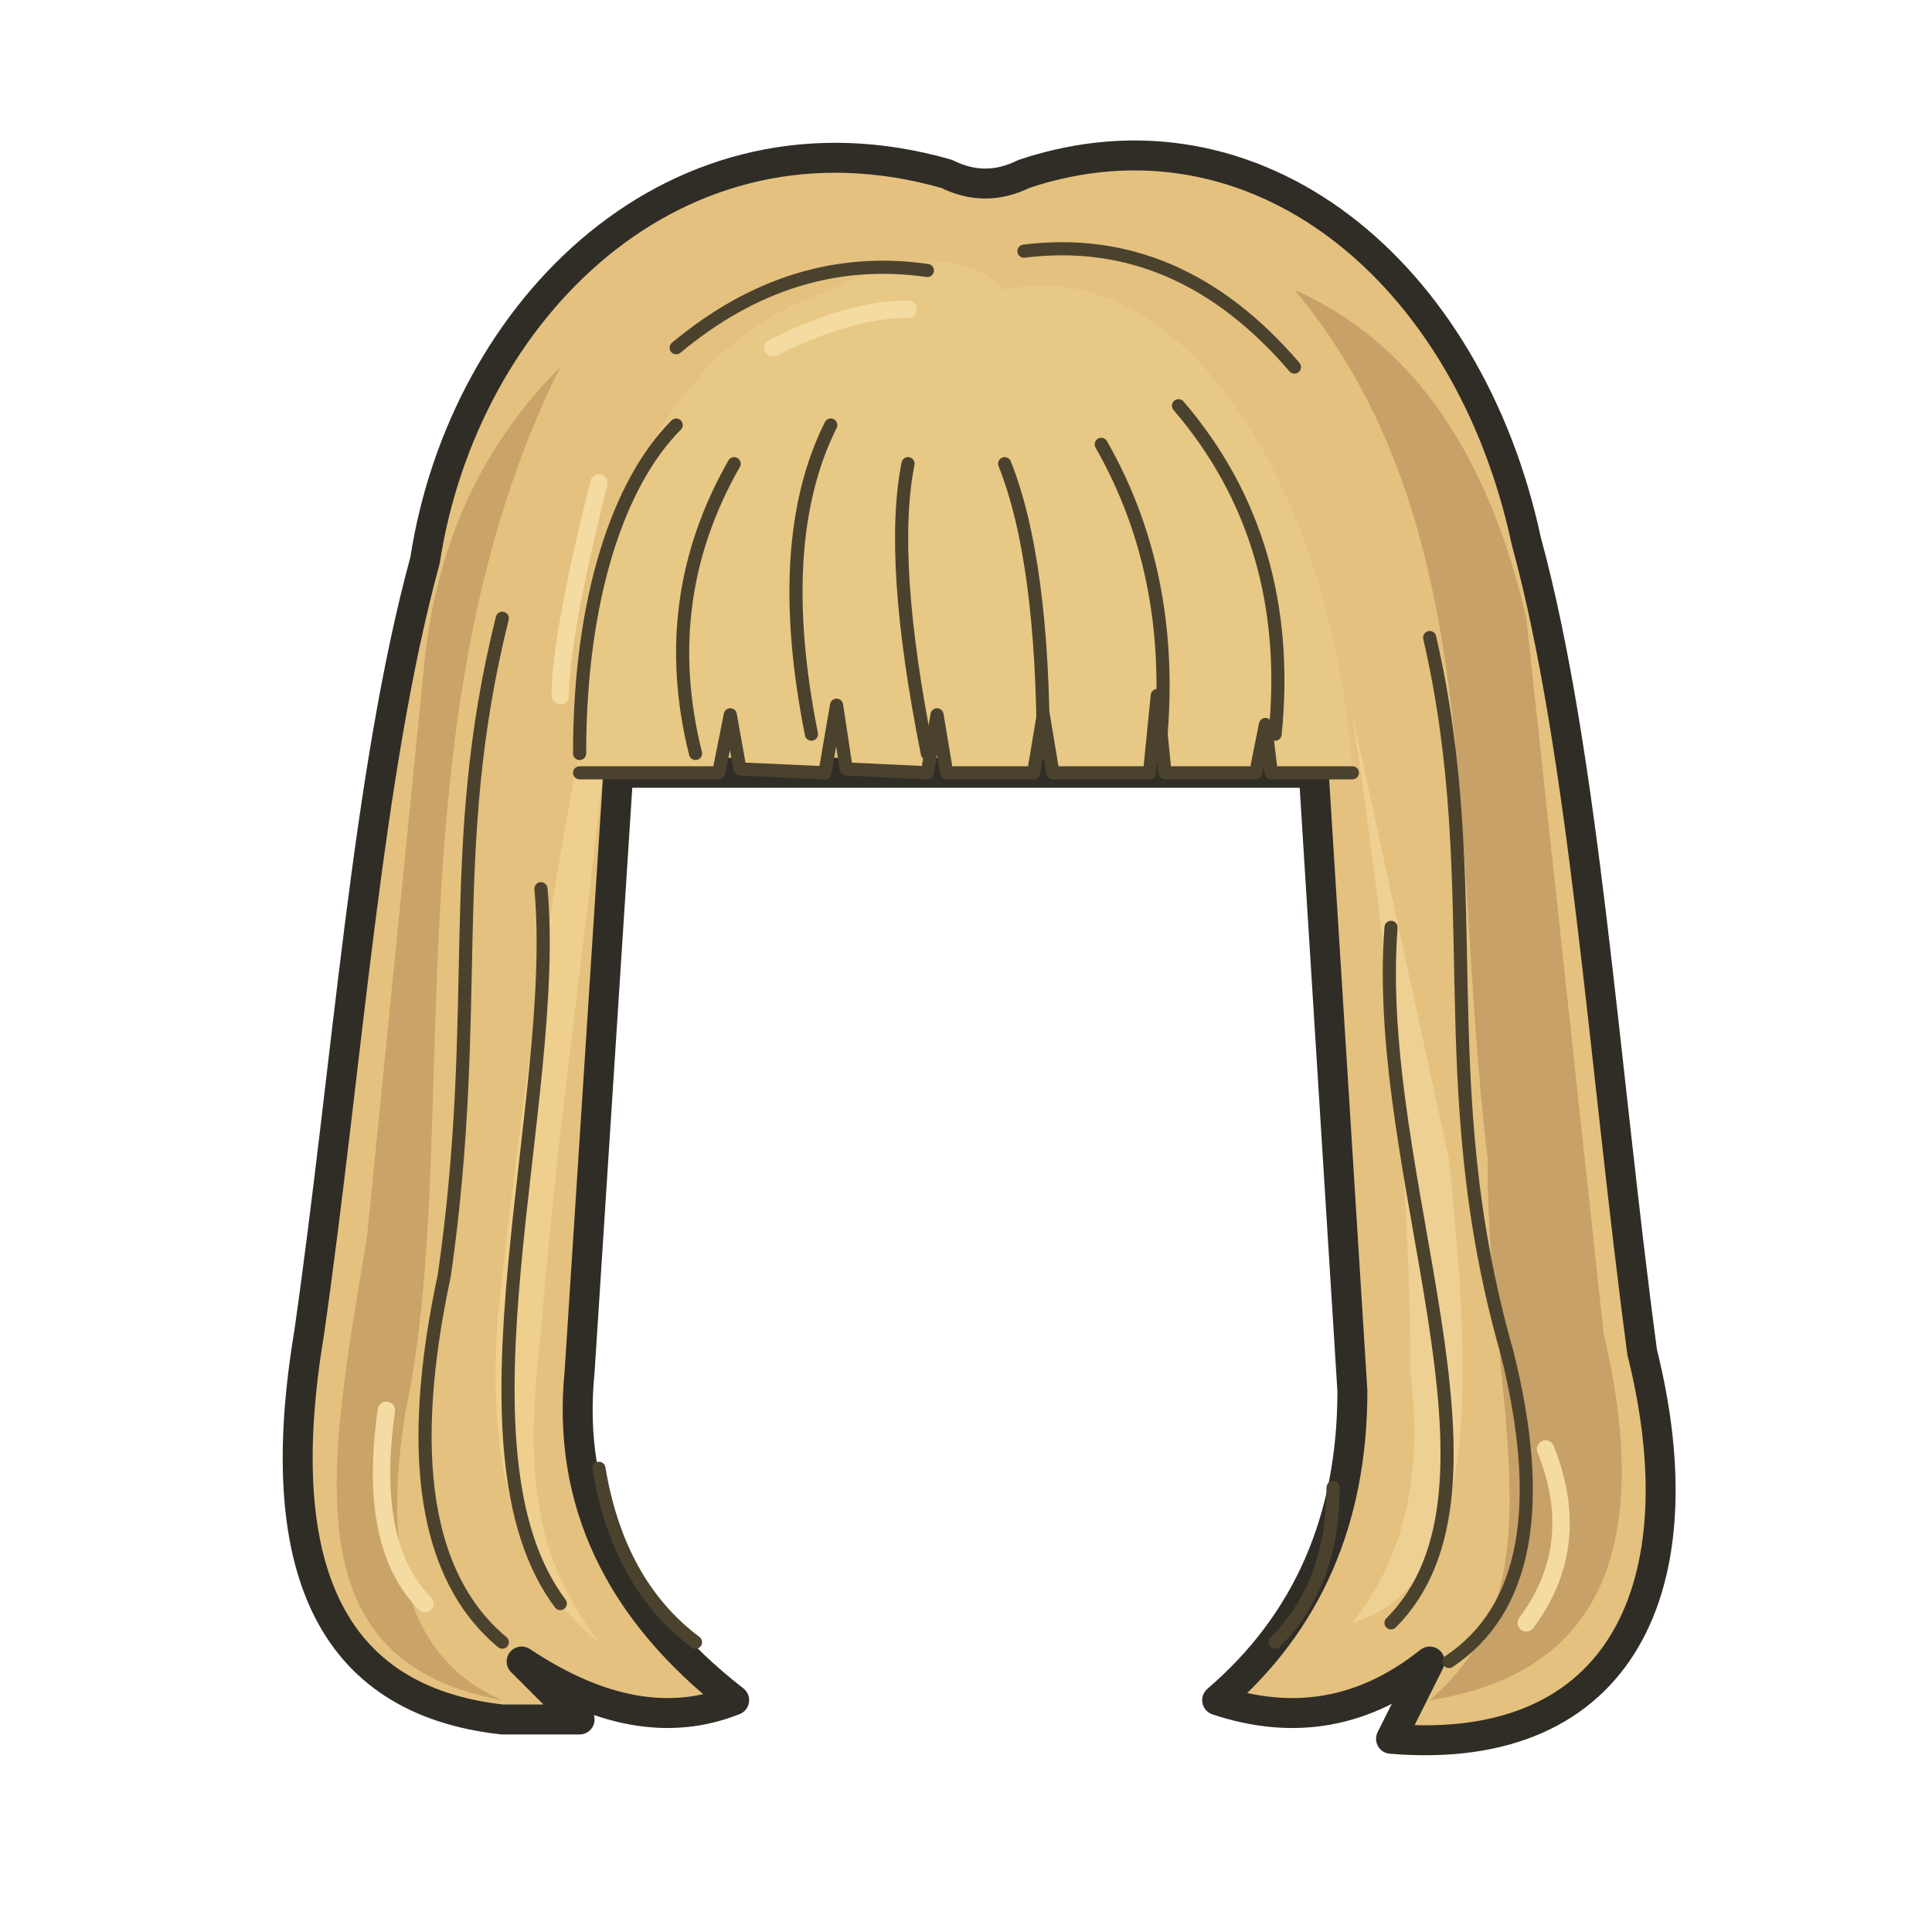
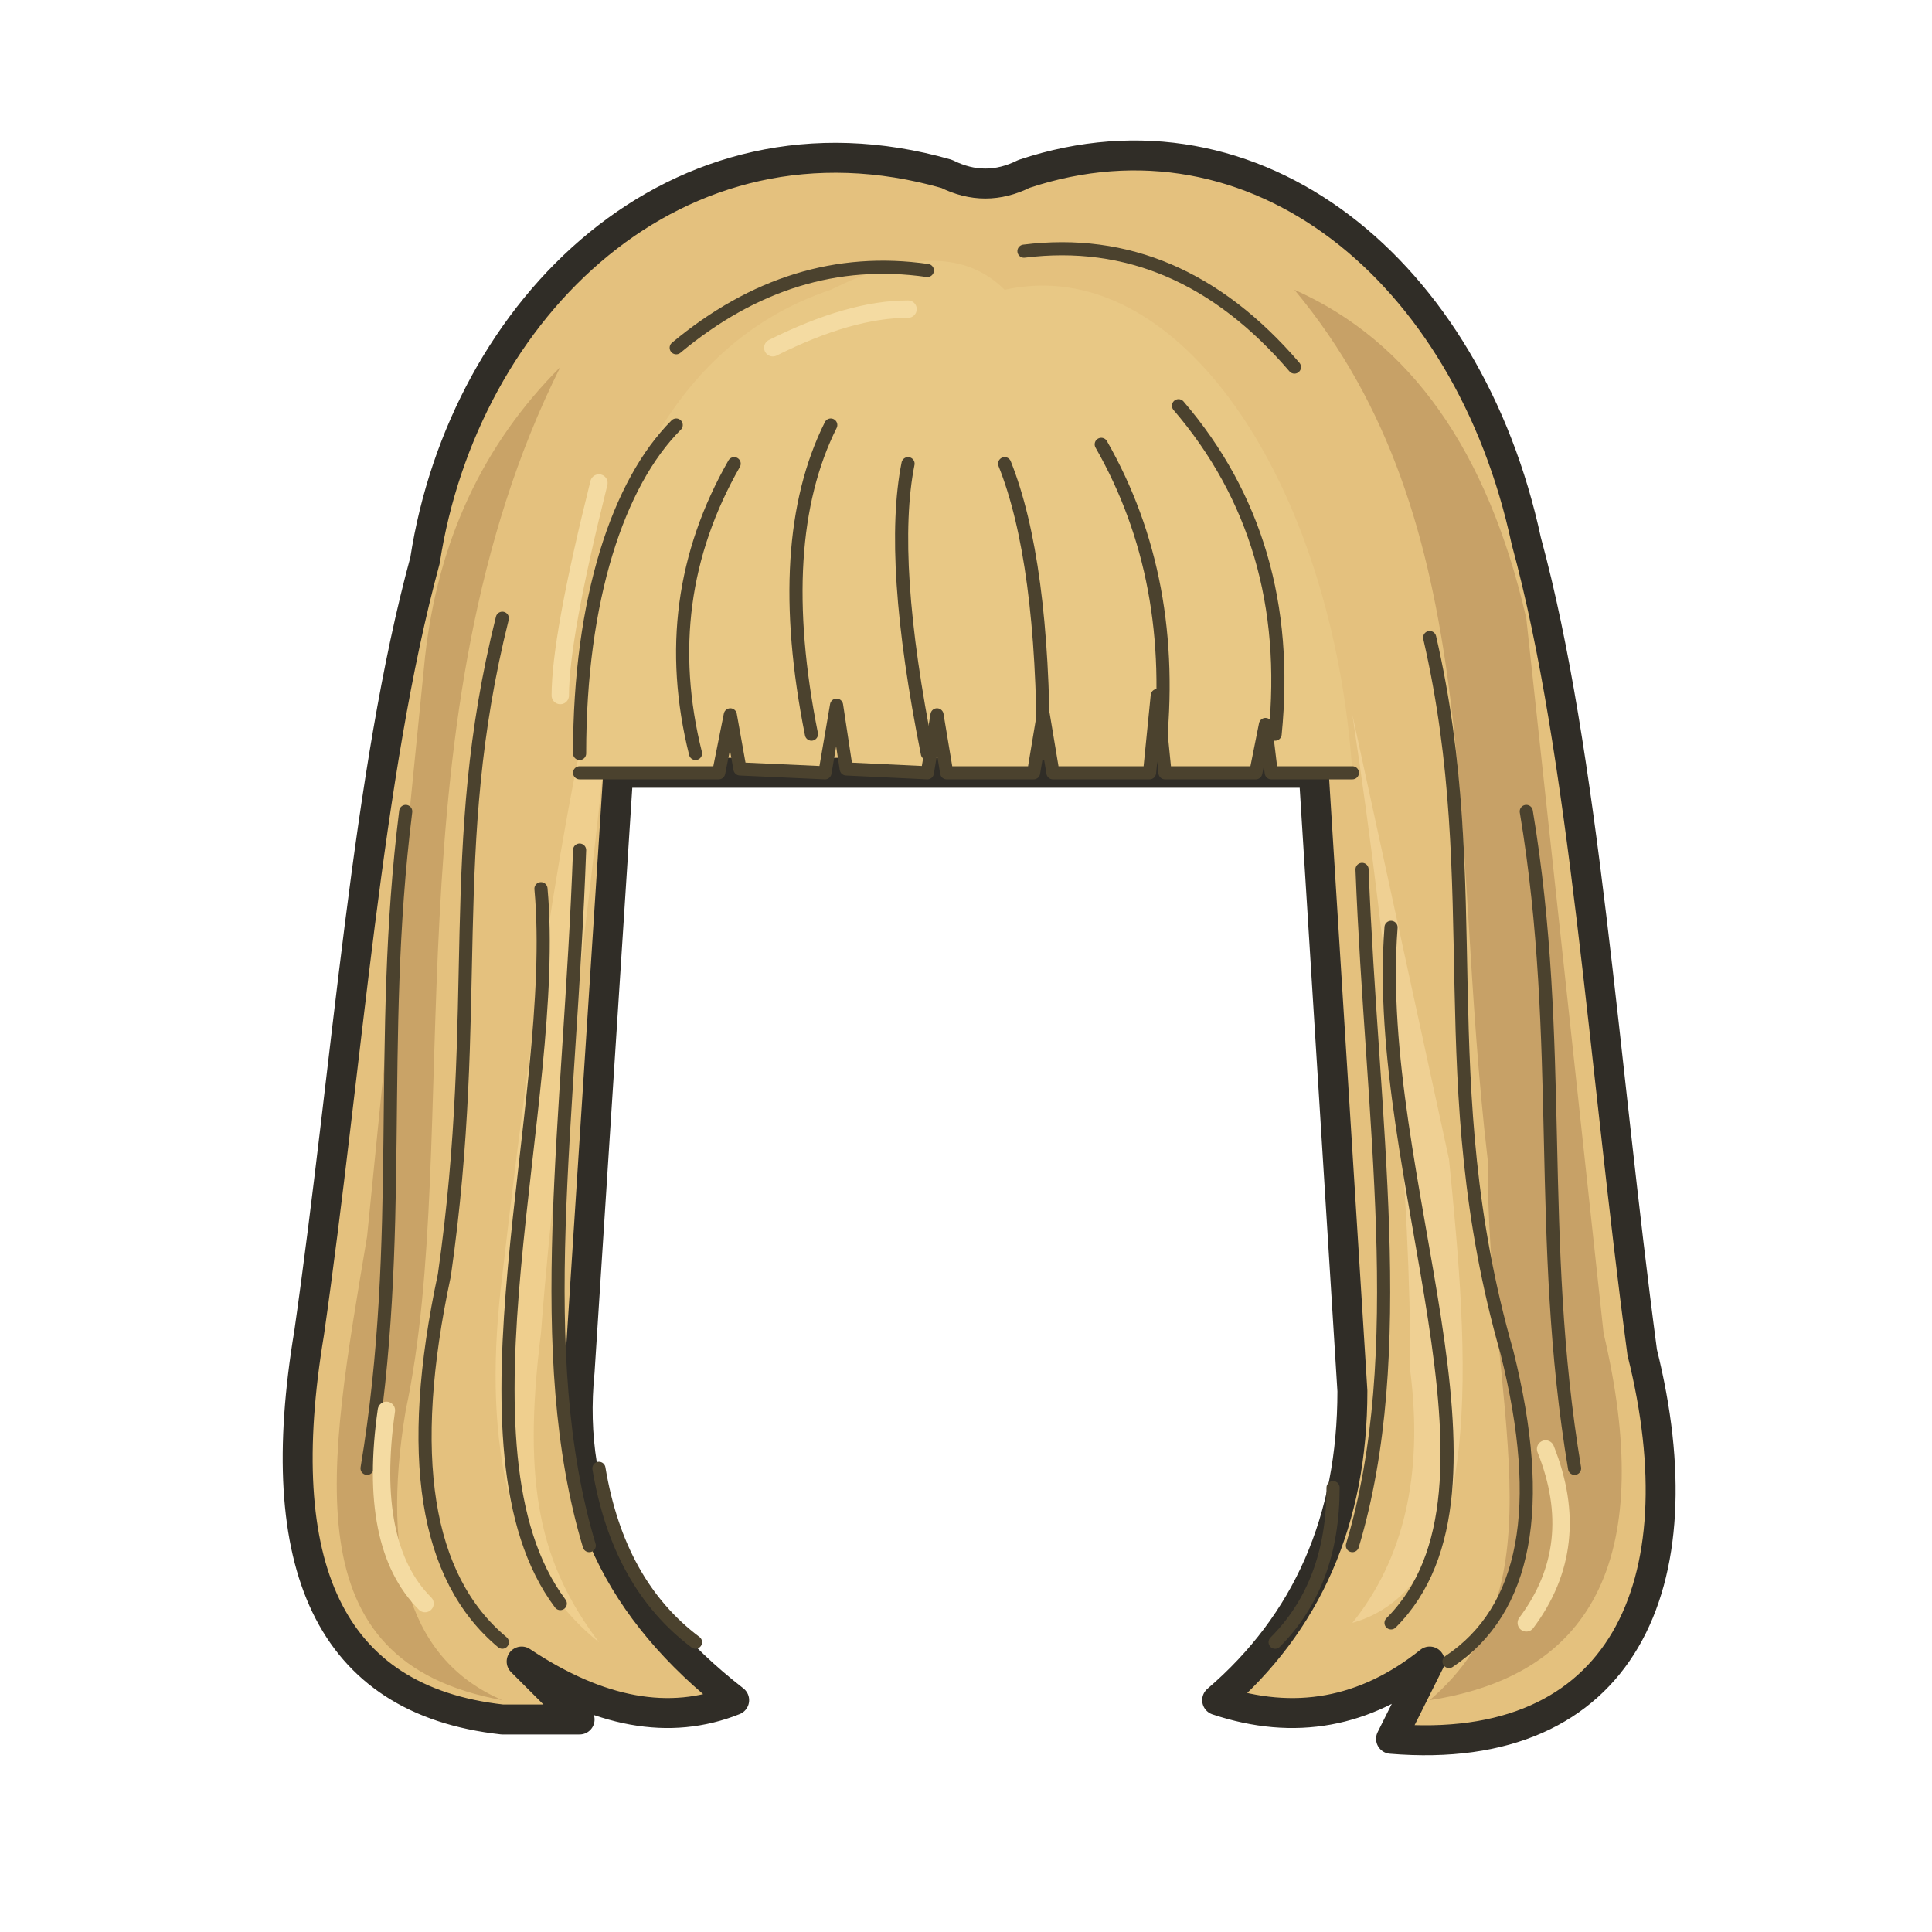
<svg xmlns="http://www.w3.org/2000/svg" class="stick" viewBox="0 0 100 100">
  <g stroke-linecap="round" stroke-linejoin="round">
    <path d="M49 9 C35 5 24 16 22 29 C19 40 18 55 16 69 C14 81 17 88 26 89 L30 89 L27 86 Q33 90 38 88 Q29 81 30 71 L32 40 L68 40 L70 72 Q70 82 63 88 Q69 90 74 86 L72 90 C84 91 88 82 85 70 C83 55 82 39 79 28 C76 14 65 5 53 9 Q51 10 49 9 Z" fill="#e4c17e" stroke="#302d27" stroke-width="1.55" />
    <path d="M29 19 C20 37 24 59 21 73 Q19 85 26 88 C15 86 17 76 19 64 L22 34 Q23 25 29 19 Z" fill="#c9a367" stroke="#302d27" stroke-width="0" />
    <path d="M67 15 C77 27 75 43 77 60 C77 73 81 82 74 88 Q87 86 83 69 L79 32 Q76 19 67 15 Z" fill="#c7a167" stroke="#302d27" stroke-width="0" />
    <path d="M32 31 C31 45 29 56 28 69 C27 77 28 81 31 85 C26 81 25 74 26 66 Q29 40 32 31 Z" fill="#efcf8e" stroke="#302d27" stroke-width="0" />
    <path d="M70 37 Q73 57 73 71 Q74 79 70 84 C77 82 76 70 75 60 Z" fill="#efd093" stroke="#302d27" stroke-width="0" />
    <path d="M30 40 C30 28 34 18 43 15 Q49 12 52 15 C61 13 69 25 70 40 L65.8 40 L65.5 37.5 L65 40 L60.3 40 L59.9 36 L59.5 40 L54.5 40 L54 37 L53.5 40 L49 40 L48.5 37 L48 40 L43.8 39.8 L43.3 36.5 L42.7 40 L38.3 39.8 L37.8 37 L37.2 40 Z" fill="#e8c885" stroke="#302d27" stroke-width="0" />
    <path d="M30 40 L37.2 40 L37.8 37 L38.3 39.8 L42.7 40 L43.3 36.5 L43.8 39.8 L48 40 L48.5 37 L49 40 L53.5 40 L54 37 L54.5 40 L59.5 40 L59.9 36 L60.3 40 L65 40 L65.5 37.5 L65.8 40 L70 40" fill="none" stroke="#4b422e" stroke-width="0.68" />
    <path d="M30 39 C30 31 32 25 35 22" fill="none" stroke="#4b422e" stroke-width="0.68" />
    <path d="M36 39 Q34 31 38 24" fill="none" stroke="#4b422e" stroke-width="0.68" />
    <path d="M42 38 Q40 28 43 22" fill="none" stroke="#4b422e" stroke-width="0.68" />
    <path d="M48 39 Q46 29 47 24" fill="none" stroke="#4b422e" stroke-width="0.68" />
    <path d="M54 39 Q54 29 52 24" fill="none" stroke="#4b422e" stroke-width="0.68" />
    <path d="M60 39 Q61 30 57 23" fill="none" stroke="#4b422e" stroke-width="0.68" />
    <path d="M66 38 Q67 28 61 21" fill="none" stroke="#4b422e" stroke-width="0.68" />
    <path d="M35 18 Q41 13 48 14" fill="none" stroke="#4b422e" stroke-width="0.68" />
    <path d="M53 13 Q61 12 67 19" fill="none" stroke="#4b422e" stroke-width="0.68" />
    <path d="M26 32 C23 44 25 52 23 66 Q20 80 26 85" fill="none" stroke="#4b422e" stroke-width="0.68" />
    <path d="M28 46 C29 57 23 75 29 83" fill="none" stroke="#4b422e" stroke-width="0.68" />
    <path d="M31 76 Q32 82 36 85" fill="none" stroke="#4b422e" stroke-width="0.68" />
+     <path d="M21 42 C19.5 54 21 64 19 76" fill="none" stroke="#4b422e" stroke-width="0.68" />
+     <path d="M30 44 C29.5 58 27.5 70 30.5 80" fill="none" stroke="#4b422e" stroke-width="0.68" />
+     <path d="M79 42 C81 54 79.5 64 81.5 76" fill="none" stroke="#4b422e" stroke-width="0.68" />
+     <path d="M70.5 45 C71 58 73 70 70 80" fill="none" stroke="#4b422e" stroke-width="0.68" />
    <path d="M74 33 C77 46 74 56 78 70 Q81 82 75 86" fill="none" stroke="#4b422e" stroke-width="0.68" />
    <path d="M72 48 C71 61 79 77 72 84" fill="none" stroke="#4b422e" stroke-width="0.68" />
    <path d="M69 77 Q69 82 66 85" fill="none" stroke="#4b422e" stroke-width="0.68" />
    <path d="M31 25 Q29 33 29 36" fill="none" stroke="#f4dba2" stroke-width="0.9" />
    <path d="M40 18 Q44 16 47 16" fill="none" stroke="#f4dba2" stroke-width="0.9" />
    <path d="M20 73 Q19 80 22 83" fill="none" stroke="#f4dba2" stroke-width="0.9" />
    <path d="M80 75 Q82 80 79 84" fill="none" stroke="#f4dba2" stroke-width="0.9" />
  </g>
</svg>
